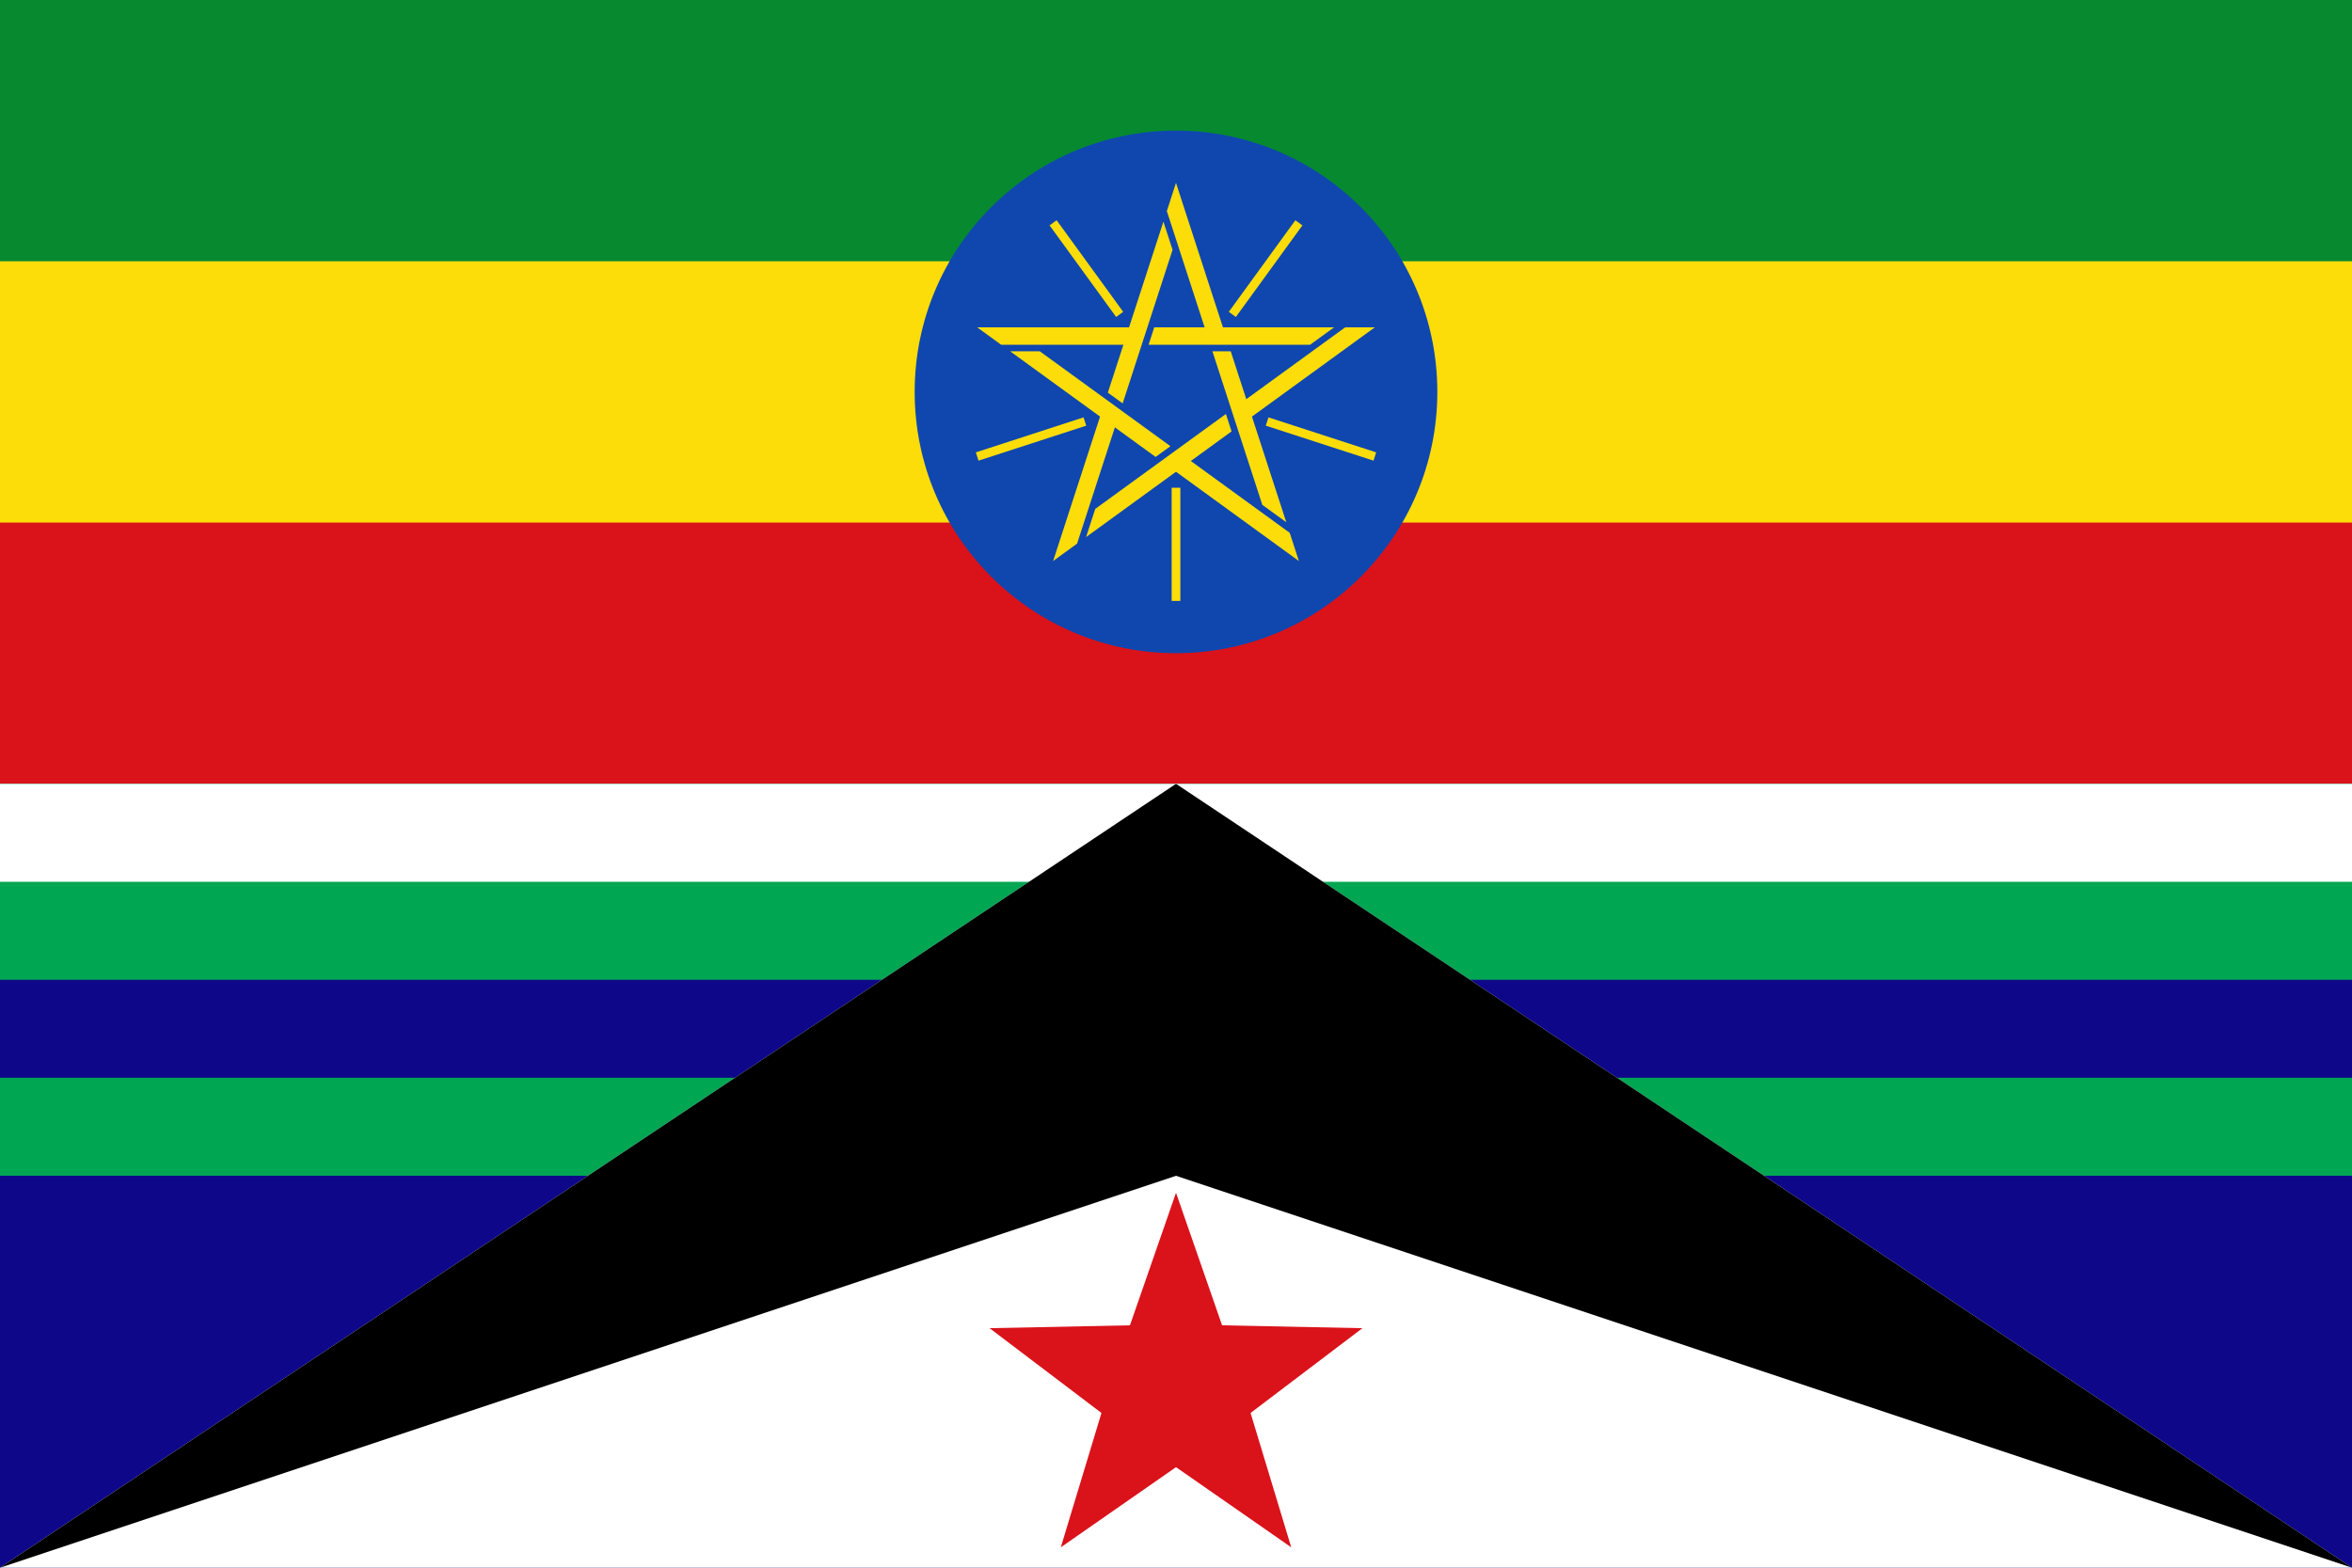
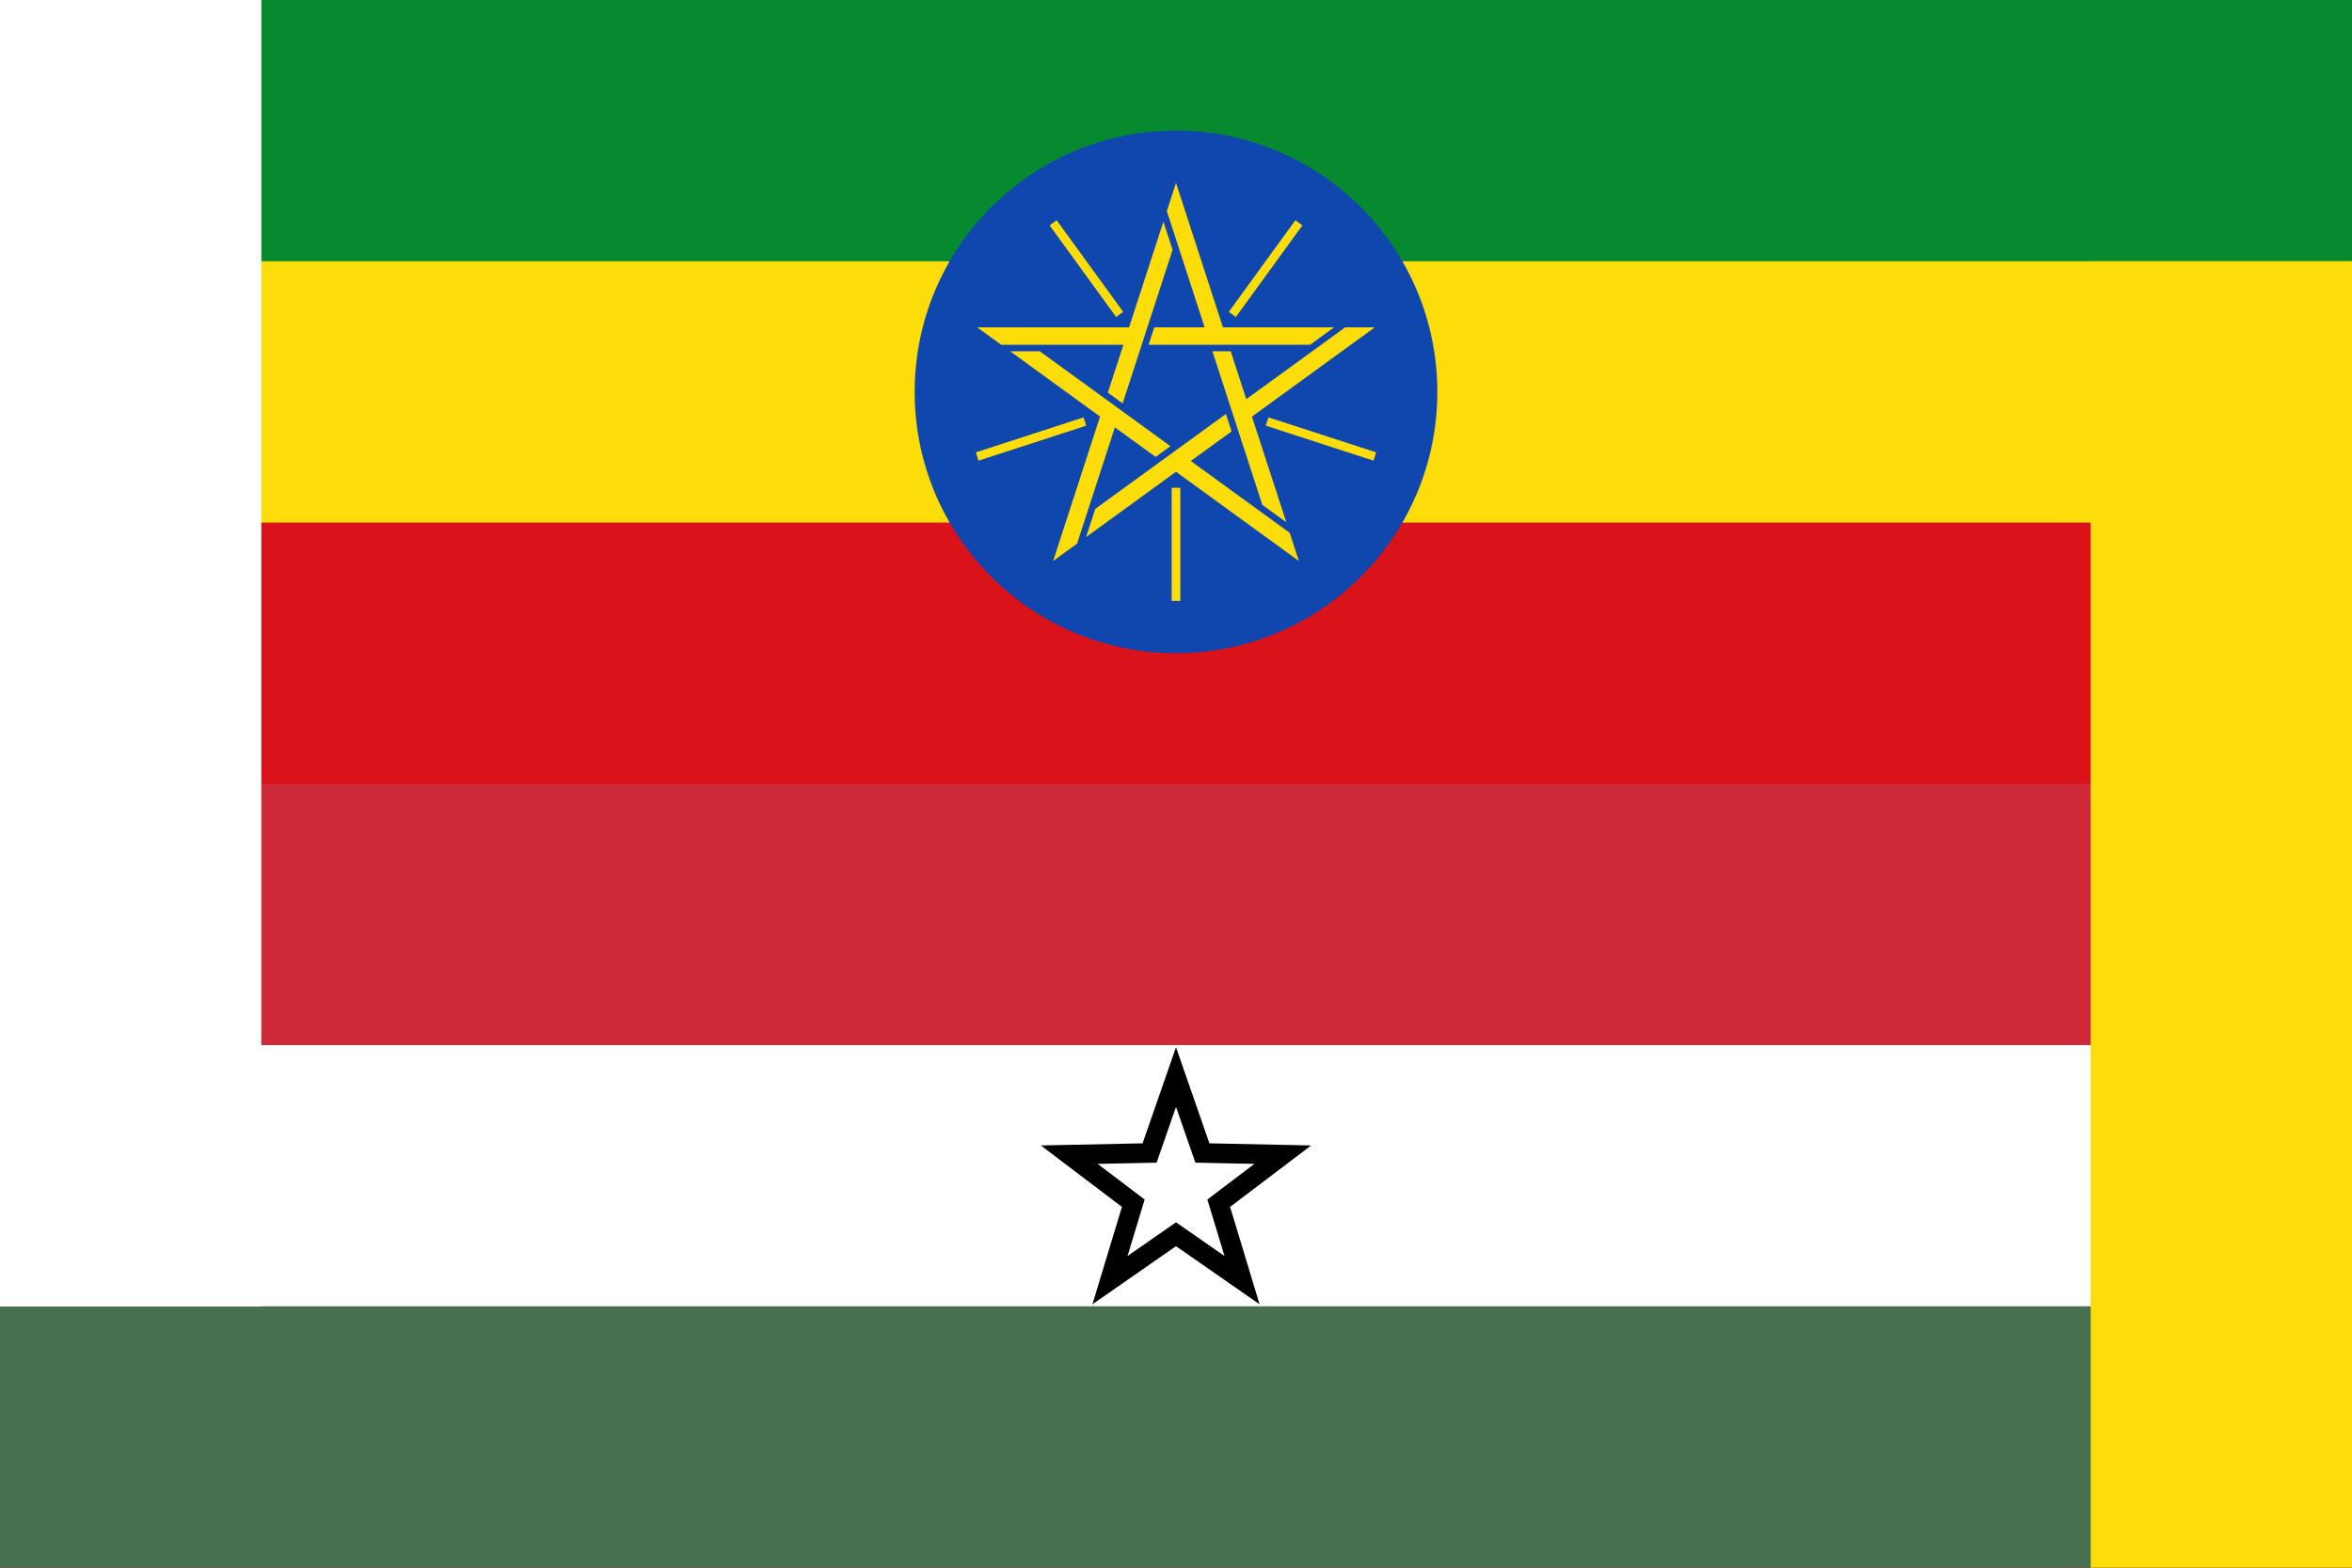
<svg xmlns="http://www.w3.org/2000/svg" xmlns:xlink="http://www.w3.org/1999/xlink" width="300" height="200" viewBox="0 0 79.375 52.917" version="1.1" id="svg1">
  <defs id="defs1" />
  <g id="layer1">
    <rect style="fill:#be0027;fill-opacity:1;stroke-width:0.631;stroke-linecap:round;stroke-linejoin:round;-inkscape-stroke:none;paint-order:stroke markers fill" id="rect4" width="13.229" height="8.819" x="33.073" y="8.819" />
-     <path fill="#da121a" d="M 5.0000001e-7,0 H 79.375 V 26.458 H 5.0000001e-7 Z" id="path1" style="stroke-width:0.054" />
+     <path fill="#da121a" d="M 5.0000001e-7,3.3333334e-7 H 79.375 V 52.917 H 5.0000001e-7 Z" id="path1" style="stroke-width:0.054" />
    <path fill="#fcdd09" d="M 5.0000001e-7,0 H 79.375 V 17.639 H 5.0000001e-7 Z" id="path2" style="stroke-width:0.054" />
    <path fill="#078930" d="M 5.0000001e-7,0 H 79.375 V 8.819 H 5.0000001e-7 Z" id="path3" style="stroke-width:0.054" />
    <g transform="matrix(0.07349538,0,0,0.07349538,39.6875,13.22917)" id="g8">
      <circle r="120" fill="#0f47af" id="circle3" cx="0" cy="0" />
      <g id="a">
        <path d="m 0,-96 -4.206,12.944 17.347,53.39 H -9.987 l -2.599,8 h 74.163 l 11.011,-8 H 21.553 Z" fill="#fcdd09" id="path4" />
        <path d="M 0,44 V 96" transform="rotate(-144)" stroke="#fcdd09" stroke-width="4" id="path5" />
      </g>
      <use xlink:href="#a" transform="rotate(72)" width="100%" height="100%" id="use5" />
      <use xlink:href="#a" transform="rotate(144)" width="100%" height="100%" id="use6" />
      <use xlink:href="#a" transform="rotate(-144)" width="100%" height="100%" id="use7" />
      <use xlink:href="#a" transform="rotate(-72)" width="100%" height="100%" id="use8" />
    </g>
-     <path fill="#078930" d="M 2.4999999e-7,26.458 H 79.375 V 39.687 H 2.4999999e-7 Z" id="path6" style="font-variation-settings:normal;opacity:1;vector-effect:none;fill:#00a652;fill-opacity:1;stroke-width:0.057;stroke-linecap:butt;stroke-linejoin:miter;stroke-miterlimit:4;stroke-dasharray:none;stroke-dashoffset:0;stroke-opacity:1;-inkscape-stroke:none;stop-color:#000000;stop-opacity:1" />
-     <path fill="#078930" d="M 2.4999997e-7,26.458 H 79.375 v 9.922 H 2.4999997e-7 Z" id="path7" style="font-variation-settings:normal;opacity:1;vector-effect:none;fill:#0e0789;fill-opacity:1;stroke-width:0.066;stroke-linecap:butt;stroke-linejoin:miter;stroke-miterlimit:4;stroke-dasharray:none;stroke-dashoffset:0;stroke-opacity:1;-inkscape-stroke:none;stop-color:#000000;stop-opacity:1" />
-     <path fill="#078930" d="M 2.4999999e-7,26.458 H 79.375 v 6.615 H 2.4999999e-7 Z" id="path8" style="font-variation-settings:normal;opacity:1;vector-effect:none;fill:#00a652;fill-opacity:1;stroke-width:0.057;stroke-linecap:butt;stroke-linejoin:miter;stroke-miterlimit:4;stroke-dasharray:none;stroke-dashoffset:0;stroke-opacity:1;-inkscape-stroke:none;stop-color:#000000;stop-opacity:1" />
-     <path fill="#078930" d="M 2.4999999e-7,26.458 H 79.375 v 3.307 H 2.4999999e-7 Z" id="path9" style="fill:#ffffff;fill-opacity:1;stroke-width:0.033" />
-     <path fill="#078930" d="M 2.5000006e-7,39.687 H 79.375 V 52.917 H 2.5000006e-7 Z" id="path10" style="font-variation-settings:normal;opacity:1;vector-effect:none;fill:#0e0789;fill-opacity:1;stroke-width:0.076;stroke-linecap:butt;stroke-linejoin:miter;stroke-miterlimit:4;stroke-dasharray:none;stroke-dashoffset:0;stroke-opacity:1;-inkscape-stroke:none;stop-color:#000000;stop-opacity:1" />
-     <path style="font-variation-settings:normal;opacity:1;vector-effect:none;fill:#ffffff;fill-opacity:1;stroke-width:0.057;stroke-linecap:butt;stroke-linejoin:miter;stroke-miterlimit:4;stroke-dasharray:none;stroke-dashoffset:0;stroke-opacity:1;-inkscape-stroke:none;paint-order:stroke markers fill" d="M 2.5000006e-7,52.917 39.688,26.458 79.375,52.917 Z" id="path12" />
-     <path style="font-variation-settings:normal;opacity:1;vector-effect:none;fill:#000000;fill-opacity:1;stroke-width:0.057;stroke-linecap:butt;stroke-linejoin:miter;stroke-miterlimit:4;stroke-dasharray:none;stroke-dashoffset:0;stroke-opacity:1;-inkscape-stroke:none;paint-order:stroke markers fill" d="M 0,52.917 39.688,26.458 79.375,52.917 39.688,39.688 Z" id="path11" />
-     <path style="font-variation-settings:normal;opacity:1;vector-effect:none;fill:#da121a;fill-opacity:1;stroke-width:0.054;stroke-linecap:butt;stroke-linejoin:miter;stroke-miterlimit:4;stroke-dasharray:none;stroke-dashoffset:0;stroke-opacity:1;-inkscape-stroke:none;paint-order:stroke markers fill;stop-color:#000000;stop-opacity:1" id="path13" d="m 39.688,33.073 1.555,4.474 4.736,0.097 -3.775,2.862 1.372,4.534 -3.888,-2.705 -3.888,2.705 1.372,-4.534 -3.775,-2.862 4.736,-0.097 z" transform="translate(0,7.188681)" />
+     <path fill="#fcdd09" d="M 0,26.458 H 79.375 V 52.917 H 0 Z" id="path7" style="fill:#ce2939;fill-opacity:1;stroke-width:0.054" />
+     <path fill="#fcdd09" d="M 5.0000001e-7,35.278 H 79.375 v 8.819 H 5.0000001e-7 Z" id="path6" style="fill:#ffffff;fill-opacity:1;stroke-width:0.054" />
+     <path fill="#fcdd09" d="M 5.0000001e-7,44.097 H 79.375 v 8.819 H 5.0000001e-7 Z" id="path8" style="fill:#477050;fill-opacity:1;stroke-width:0.054" />
+     <path fill="#078930" d="M 79.375,8.819 V 52.917 H 70.556 V 8.819 Z" id="path9" style="font-variation-settings:normal;opacity:1;vector-effect:none;fill:#fcdd09;fill-opacity:1;stroke-width:0.054;stroke-linecap:butt;stroke-linejoin:miter;stroke-miterlimit:4;stroke-dasharray:none;stroke-dashoffset:0;stroke-opacity:1;-inkscape-stroke:none;stop-color:#000000;stop-opacity:1" />
+     <path fill="#078930" d="M 8.819,0 V 44.098 H 0 V 0 Z" id="path10" style="font-variation-settings:normal;opacity:1;vector-effect:none;fill:#ffffff;fill-opacity:1;stroke-width:0.054;stroke-linecap:butt;stroke-linejoin:miter;stroke-miterlimit:4;stroke-dasharray:none;stroke-dashoffset:0;stroke-opacity:1;-inkscape-stroke:none;stop-color:#000000;stop-opacity:1" />
+     <path style="fill:#ffffff;fill-opacity:1;stroke:#000000;stroke-width:1.669;stroke-dasharray:none;stroke-opacity:1;paint-order:stroke markers fill" id="path8-2" d="M 9.4022201e-8,-3.509 0.825,-1.136 3.337,-1.084 1.335,0.434 2.063,2.839 0,1.404 -2.063,2.839 -1.335,0.434 -3.337,-1.084 -0.825,-1.136 Z" transform="matrix(0.7928259,0,0,0.7928259,39.6875,40.14553)" />
  </g>
</svg>
